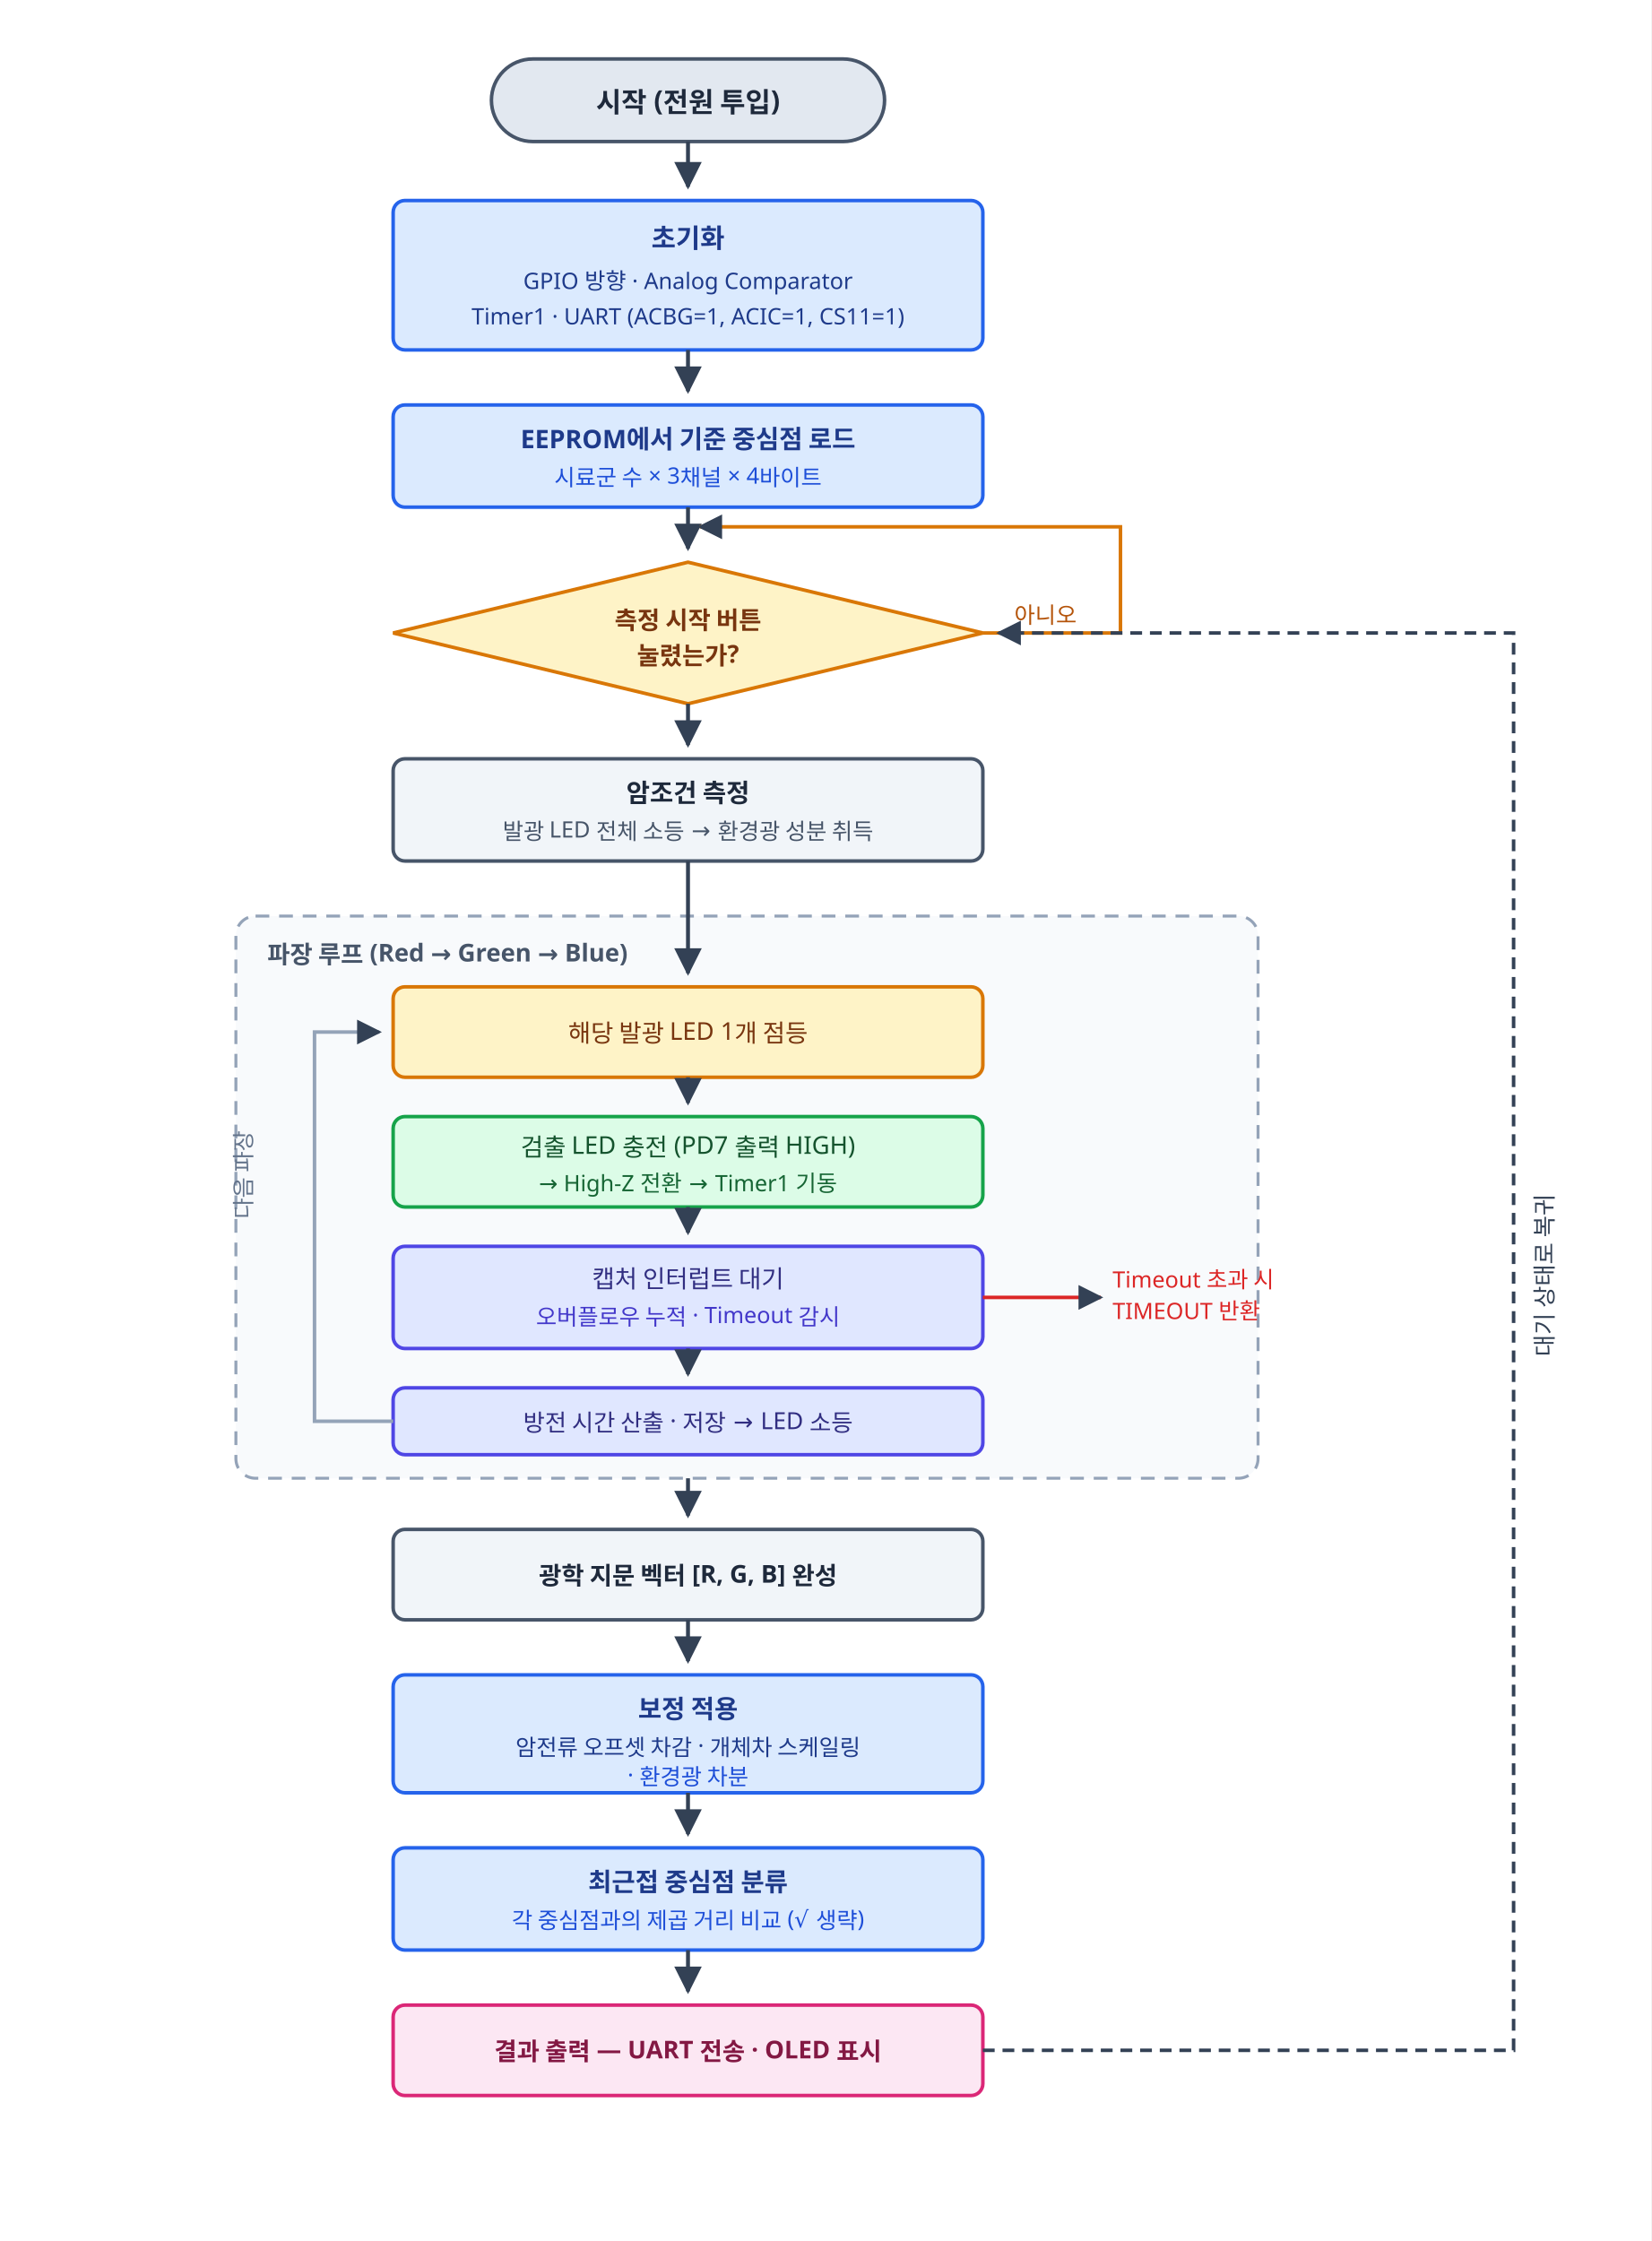
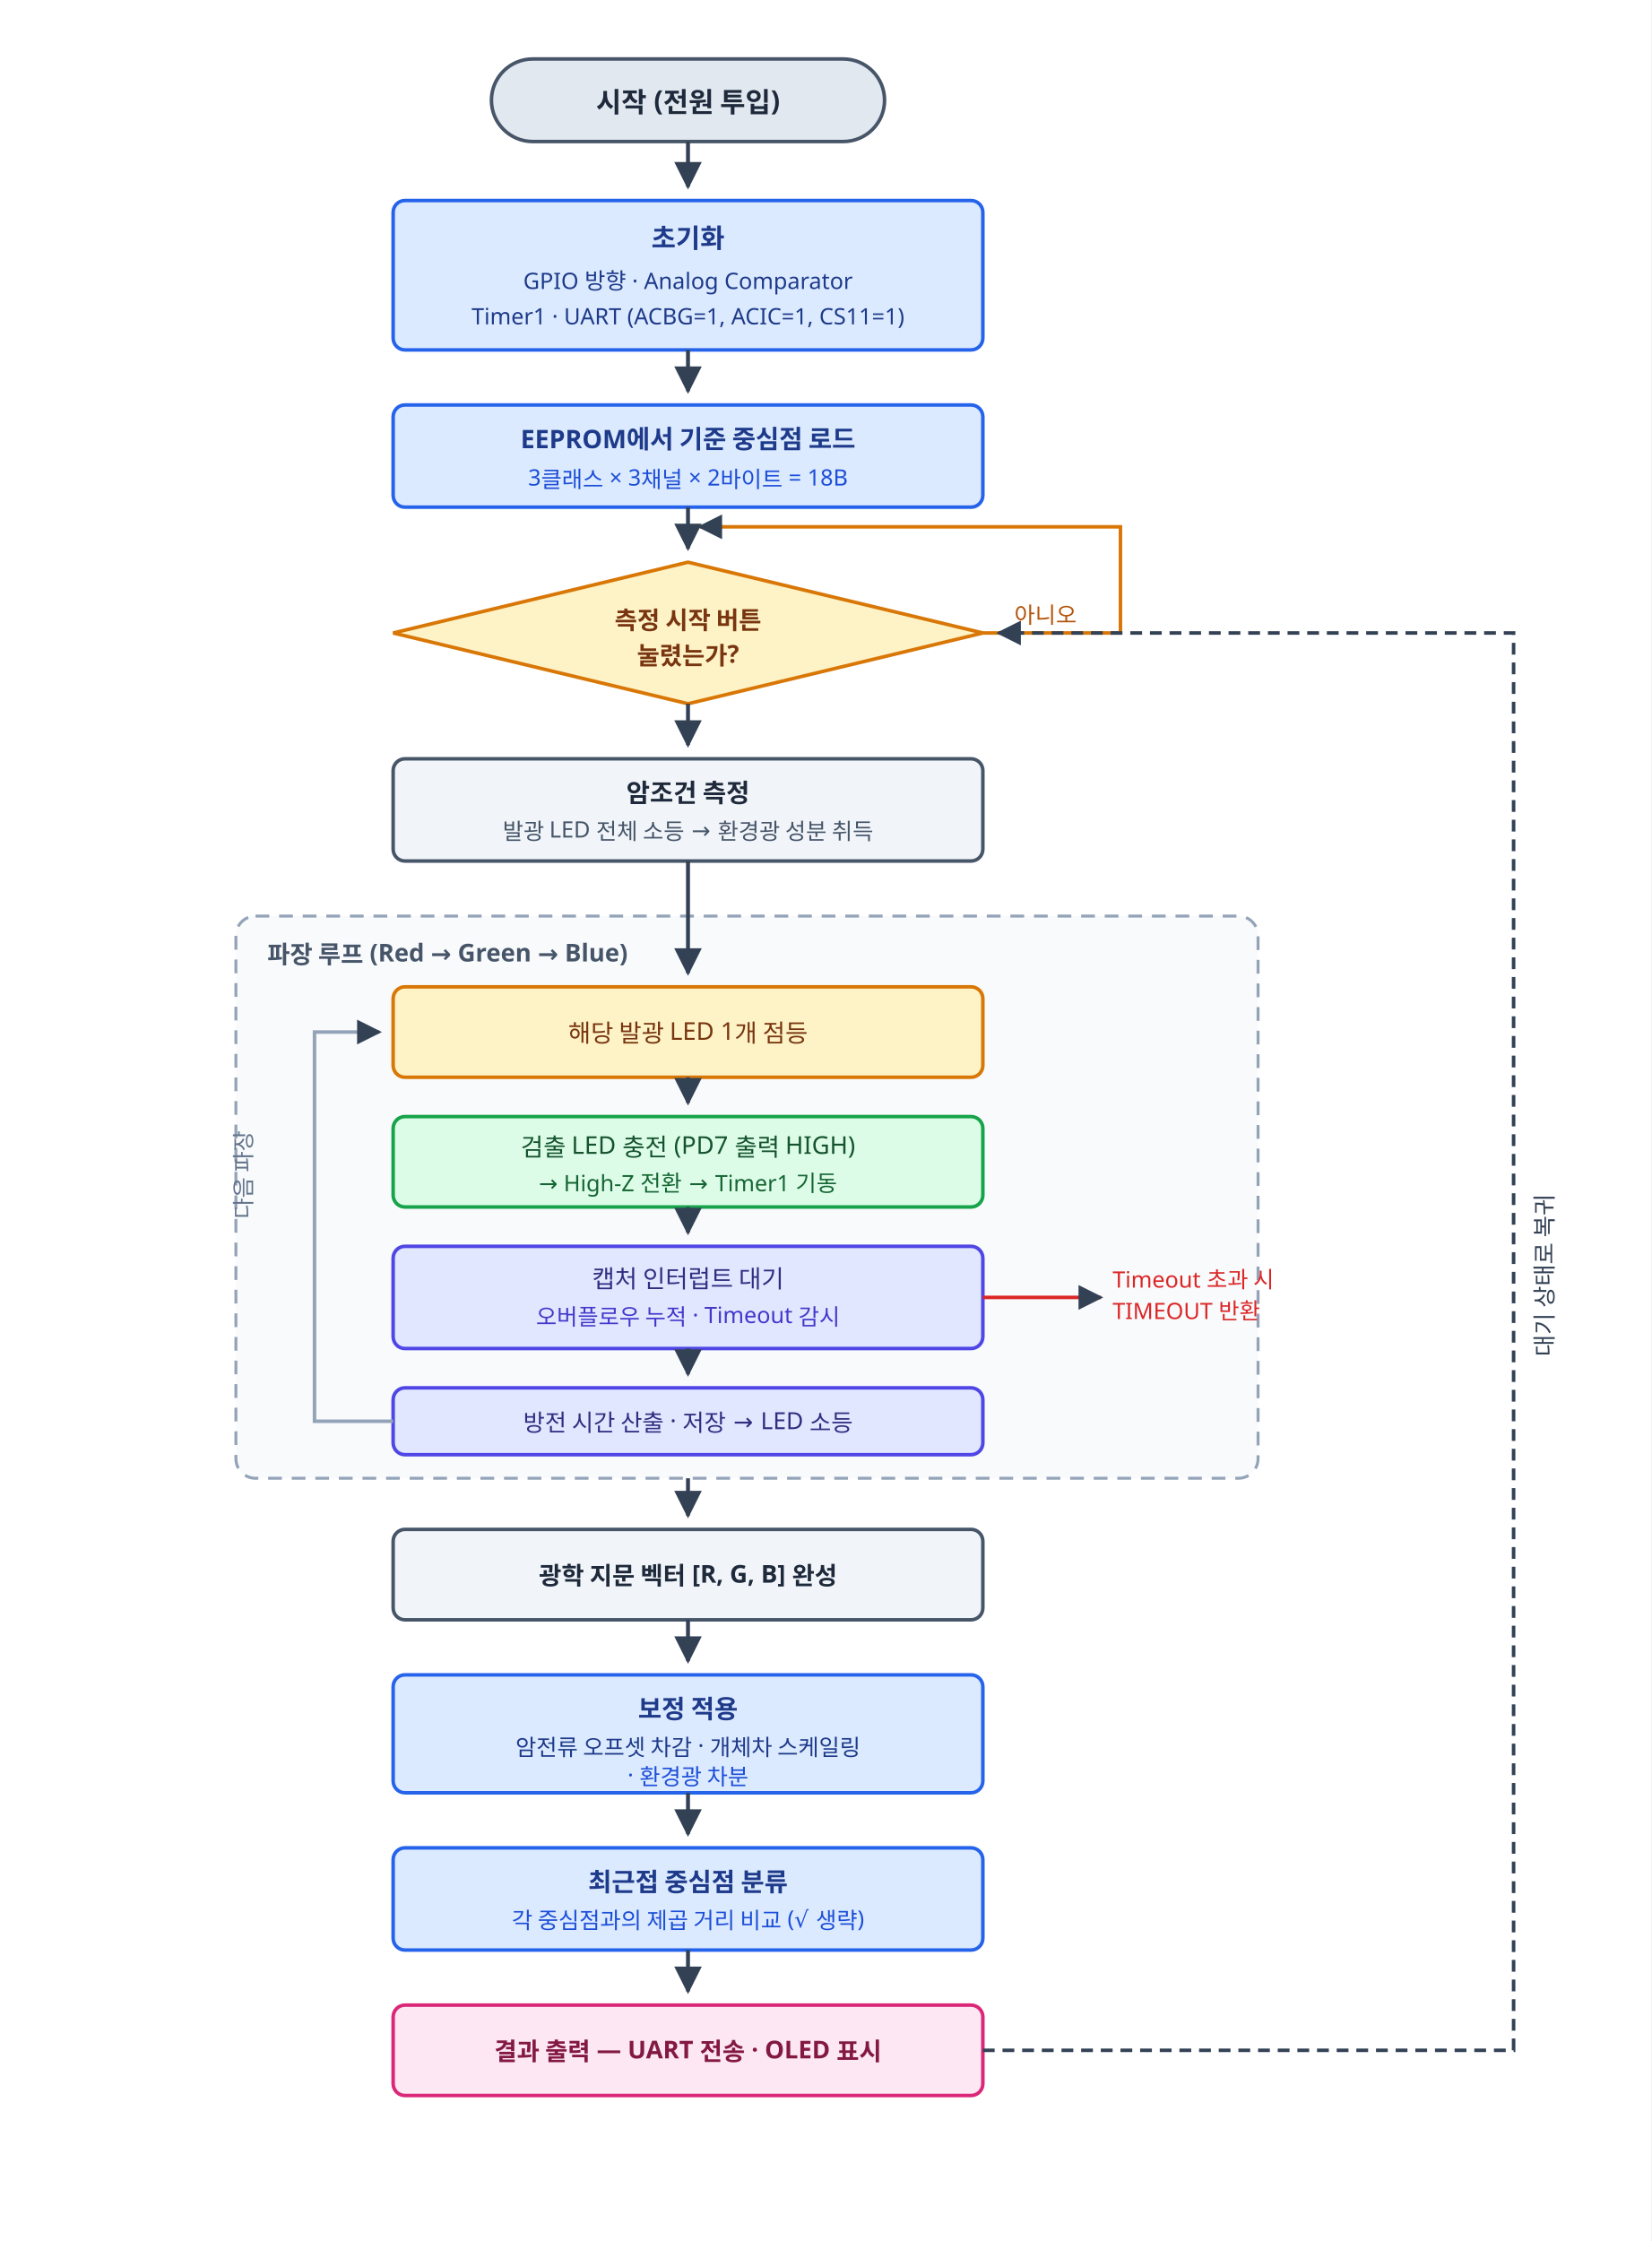
<svg xmlns="http://www.w3.org/2000/svg" viewBox="0 0 840 1140" width="840" height="1140" font-family="'Malgun Gothic','맑은 고딕','Noto Sans KR',sans-serif">
  <defs>
    <marker id="a2" viewBox="0 0 10 10" refX="9" refY="5" markerWidth="7" markerHeight="7" orient="auto-start-reverse">
      <path d="M 0 0 L 10 5 L 0 10 z" fill="#334155" />
    </marker>
  </defs>
  <rect width="840" height="1140" fill="#ffffff" />
  <rect x="250" y="30" width="200" height="42" rx="21" fill="#e2e8f0" stroke="#475569" stroke-width="1.8" />
  <text x="350" y="57" text-anchor="middle" font-size="14" font-weight="700" fill="#1e293b">시작 (전원 투입)</text>
  <rect x="200" y="102" width="300" height="76" rx="6" fill="#dbeafe" stroke="#2563eb" stroke-width="1.8" />
  <text x="350" y="126" text-anchor="middle" font-size="13.5" font-weight="700" fill="#1e3a8a">초기화</text>
  <text x="350" y="147" text-anchor="middle" font-size="11.5" fill="#1e3a8a">GPIO 방향 · Analog Comparator</text>
  <text x="350" y="165" text-anchor="middle" font-size="11.5" fill="#1e3a8a">Timer1 · UART  (ACBG=1, ACIC=1, CS11=1)</text>
  <rect x="200" y="206" width="300" height="52" rx="6" fill="#dbeafe" stroke="#2563eb" stroke-width="1.8" />
  <text x="350" y="228" text-anchor="middle" font-size="13" font-weight="600" fill="#1e3a8a">EEPROM에서 기준 중심점 로드</text>
-   <text x="350" y="247" text-anchor="middle" font-size="11.5" fill="#1d4ed8">시료군 수 × 3채널 × 4바이트</text>
+   <text x="350" y="247" text-anchor="middle" font-size="11.5" fill="#1d4ed8">3클래스 × 3채널 × 2바이트 = 18B</text>
  <path d="M 350 286 L 500 322 L 350 358 L 200 322 Z" fill="#fef3c7" stroke="#d97706" stroke-width="1.8" />
  <text x="350" y="320" text-anchor="middle" font-size="12.5" font-weight="600" fill="#78350f">측정 시작 버튼</text>
  <text x="350" y="338" text-anchor="middle" font-size="12.5" font-weight="600" fill="#78350f">눌렸는가?</text>
  <text x="516" y="317" font-size="11.5" fill="#b45309">아니오</text>
  <rect x="200" y="386" width="300" height="52" rx="6" fill="#f1f5f9" stroke="#475569" stroke-width="1.8" />
  <text x="350" y="408" text-anchor="middle" font-size="13" font-weight="600" fill="#1e293b">암조건 측정</text>
  <text x="350" y="427" text-anchor="middle" font-size="11.5" fill="#475569">발광 LED 전체 소등 → 환경광 성분 취득</text>
  <rect x="120" y="466" width="520" height="286" rx="10" fill="#f8fafc" stroke="#94a3b8" stroke-width="1.5" stroke-dasharray="7 5" />
  <text x="136" y="490" font-size="12.5" font-weight="700" fill="#475569">파장 루프  (Red → Green → Blue)</text>
  <rect x="200" y="502" width="300" height="46" rx="6" fill="#fef3c7" stroke="#d97706" stroke-width="1.8" />
  <text x="350" y="530" text-anchor="middle" font-size="12.5" fill="#78350f">해당 발광 LED 1개 점등</text>
  <rect x="200" y="568" width="300" height="46" rx="6" fill="#dcfce7" stroke="#16a34a" stroke-width="1.8" />
  <text x="350" y="588" text-anchor="middle" font-size="12.5" fill="#14532d">검출 LED 충전 (PD7 출력 HIGH)</text>
  <text x="350" y="606" text-anchor="middle" font-size="11.5" fill="#166534">→ High-Z 전환 → Timer1 기동</text>
  <rect x="200" y="634" width="300" height="52" rx="6" fill="#e0e7ff" stroke="#4f46e5" stroke-width="1.8" />
  <text x="350" y="655" text-anchor="middle" font-size="12.5" fill="#312e81">캡처 인터럽트 대기</text>
  <text x="350" y="674" text-anchor="middle" font-size="11.5" fill="#4338ca">오버플로우 누적 · Timeout 감시</text>
  <rect x="200" y="706" width="300" height="34" rx="6" fill="#e0e7ff" stroke="#4f46e5" stroke-width="1.8" />
  <text x="350" y="728" text-anchor="middle" font-size="12" fill="#312e81">방전 시간 산출 · 저장 → LED 소등</text>
  <rect x="200" y="778" width="300" height="46" rx="6" fill="#f1f5f9" stroke="#475569" stroke-width="1.8" />
  <text x="350" y="806" text-anchor="middle" font-size="12.5" font-weight="600" fill="#1e293b">광학 지문 벡터 [R, G, B] 완성</text>
  <rect x="200" y="852" width="300" height="60" rx="6" fill="#dbeafe" stroke="#2563eb" stroke-width="1.8" />
  <text x="350" y="874" text-anchor="middle" font-size="13" font-weight="600" fill="#1e3a8a">보정 적용</text>
  <text x="350" y="893" text-anchor="middle" font-size="11.5" fill="#1e3a8a">암전류 오프셋 차감 · 개체차 스케일링</text>
  <text x="350" y="907" text-anchor="middle" font-size="11.5" fill="#1d4ed8">· 환경광 차분</text>
  <rect x="200" y="940" width="300" height="52" rx="6" fill="#dbeafe" stroke="#2563eb" stroke-width="1.8" />
  <text x="350" y="962" text-anchor="middle" font-size="13" font-weight="600" fill="#1e3a8a">최근접 중심점 분류</text>
  <text x="350" y="981" text-anchor="middle" font-size="11.5" fill="#1d4ed8">각 중심점과의 제곱 거리 비교 (√ 생략)</text>
  <rect x="200" y="1020" width="300" height="46" rx="6" fill="#fce7f3" stroke="#db2777" stroke-width="1.8" />
  <text x="350" y="1048" text-anchor="middle" font-size="12.5" font-weight="600" fill="#831843">결과 출력 — UART 전송 · OLED 표시</text>
  <line x1="350" y1="72" x2="350" y2="95" stroke="#334155" stroke-width="2" marker-end="url(#a2)" />
  <line x1="350" y1="178" x2="350" y2="199" stroke="#334155" stroke-width="2" marker-end="url(#a2)" />
  <line x1="350" y1="258" x2="350" y2="279" stroke="#334155" stroke-width="2" marker-end="url(#a2)" />
  <line x1="350" y1="358" x2="350" y2="379" stroke="#334155" stroke-width="2" marker-end="url(#a2)" />
  <line x1="350" y1="438" x2="350" y2="495" stroke="#334155" stroke-width="2" marker-end="url(#a2)" />
  <line x1="350" y1="548" x2="350" y2="561" stroke="#334155" stroke-width="2" marker-end="url(#a2)" />
  <line x1="350" y1="614" x2="350" y2="627" stroke="#334155" stroke-width="2" marker-end="url(#a2)" />
  <line x1="350" y1="686" x2="350" y2="699" stroke="#334155" stroke-width="2" marker-end="url(#a2)" />
  <line x1="350" y1="752" x2="350" y2="771" stroke="#334155" stroke-width="2" marker-end="url(#a2)" />
  <line x1="350" y1="824" x2="350" y2="845" stroke="#334155" stroke-width="2" marker-end="url(#a2)" />
  <line x1="350" y1="912" x2="350" y2="933" stroke="#334155" stroke-width="2" marker-end="url(#a2)" />
  <line x1="350" y1="992" x2="350" y2="1013" stroke="#334155" stroke-width="2" marker-end="url(#a2)" />
  <polyline points="500,322 570,322 570,268 356,268" fill="none" stroke="#d97706" stroke-width="1.8" marker-end="url(#a2)" />
  <polyline points="200,723 160,723 160,525 193,525" fill="none" stroke="#94a3b8" stroke-width="1.8" marker-end="url(#a2)" />
  <text x="128" y="620" font-size="11.5" fill="#64748b" transform="rotate(-90 128 620)">다음 파장</text>
  <polyline points="500,1043 770,1043 770,322 508,322" fill="none" stroke="#334155" stroke-width="1.8" stroke-dasharray="6 4" marker-end="url(#a2)" />
  <text x="790" y="690" font-size="12" fill="#334155" transform="rotate(-90 790 690)">대기 상태로 복귀</text>
  <line x1="500" y1="660" x2="560" y2="660" stroke="#dc2626" stroke-width="1.8" marker-end="url(#a2)" />
  <text x="566" y="655" font-size="11.5" fill="#dc2626">Timeout 초과 시</text>
  <text x="566" y="671" font-size="11.5" fill="#dc2626">TIMEOUT 반환</text>
</svg>
